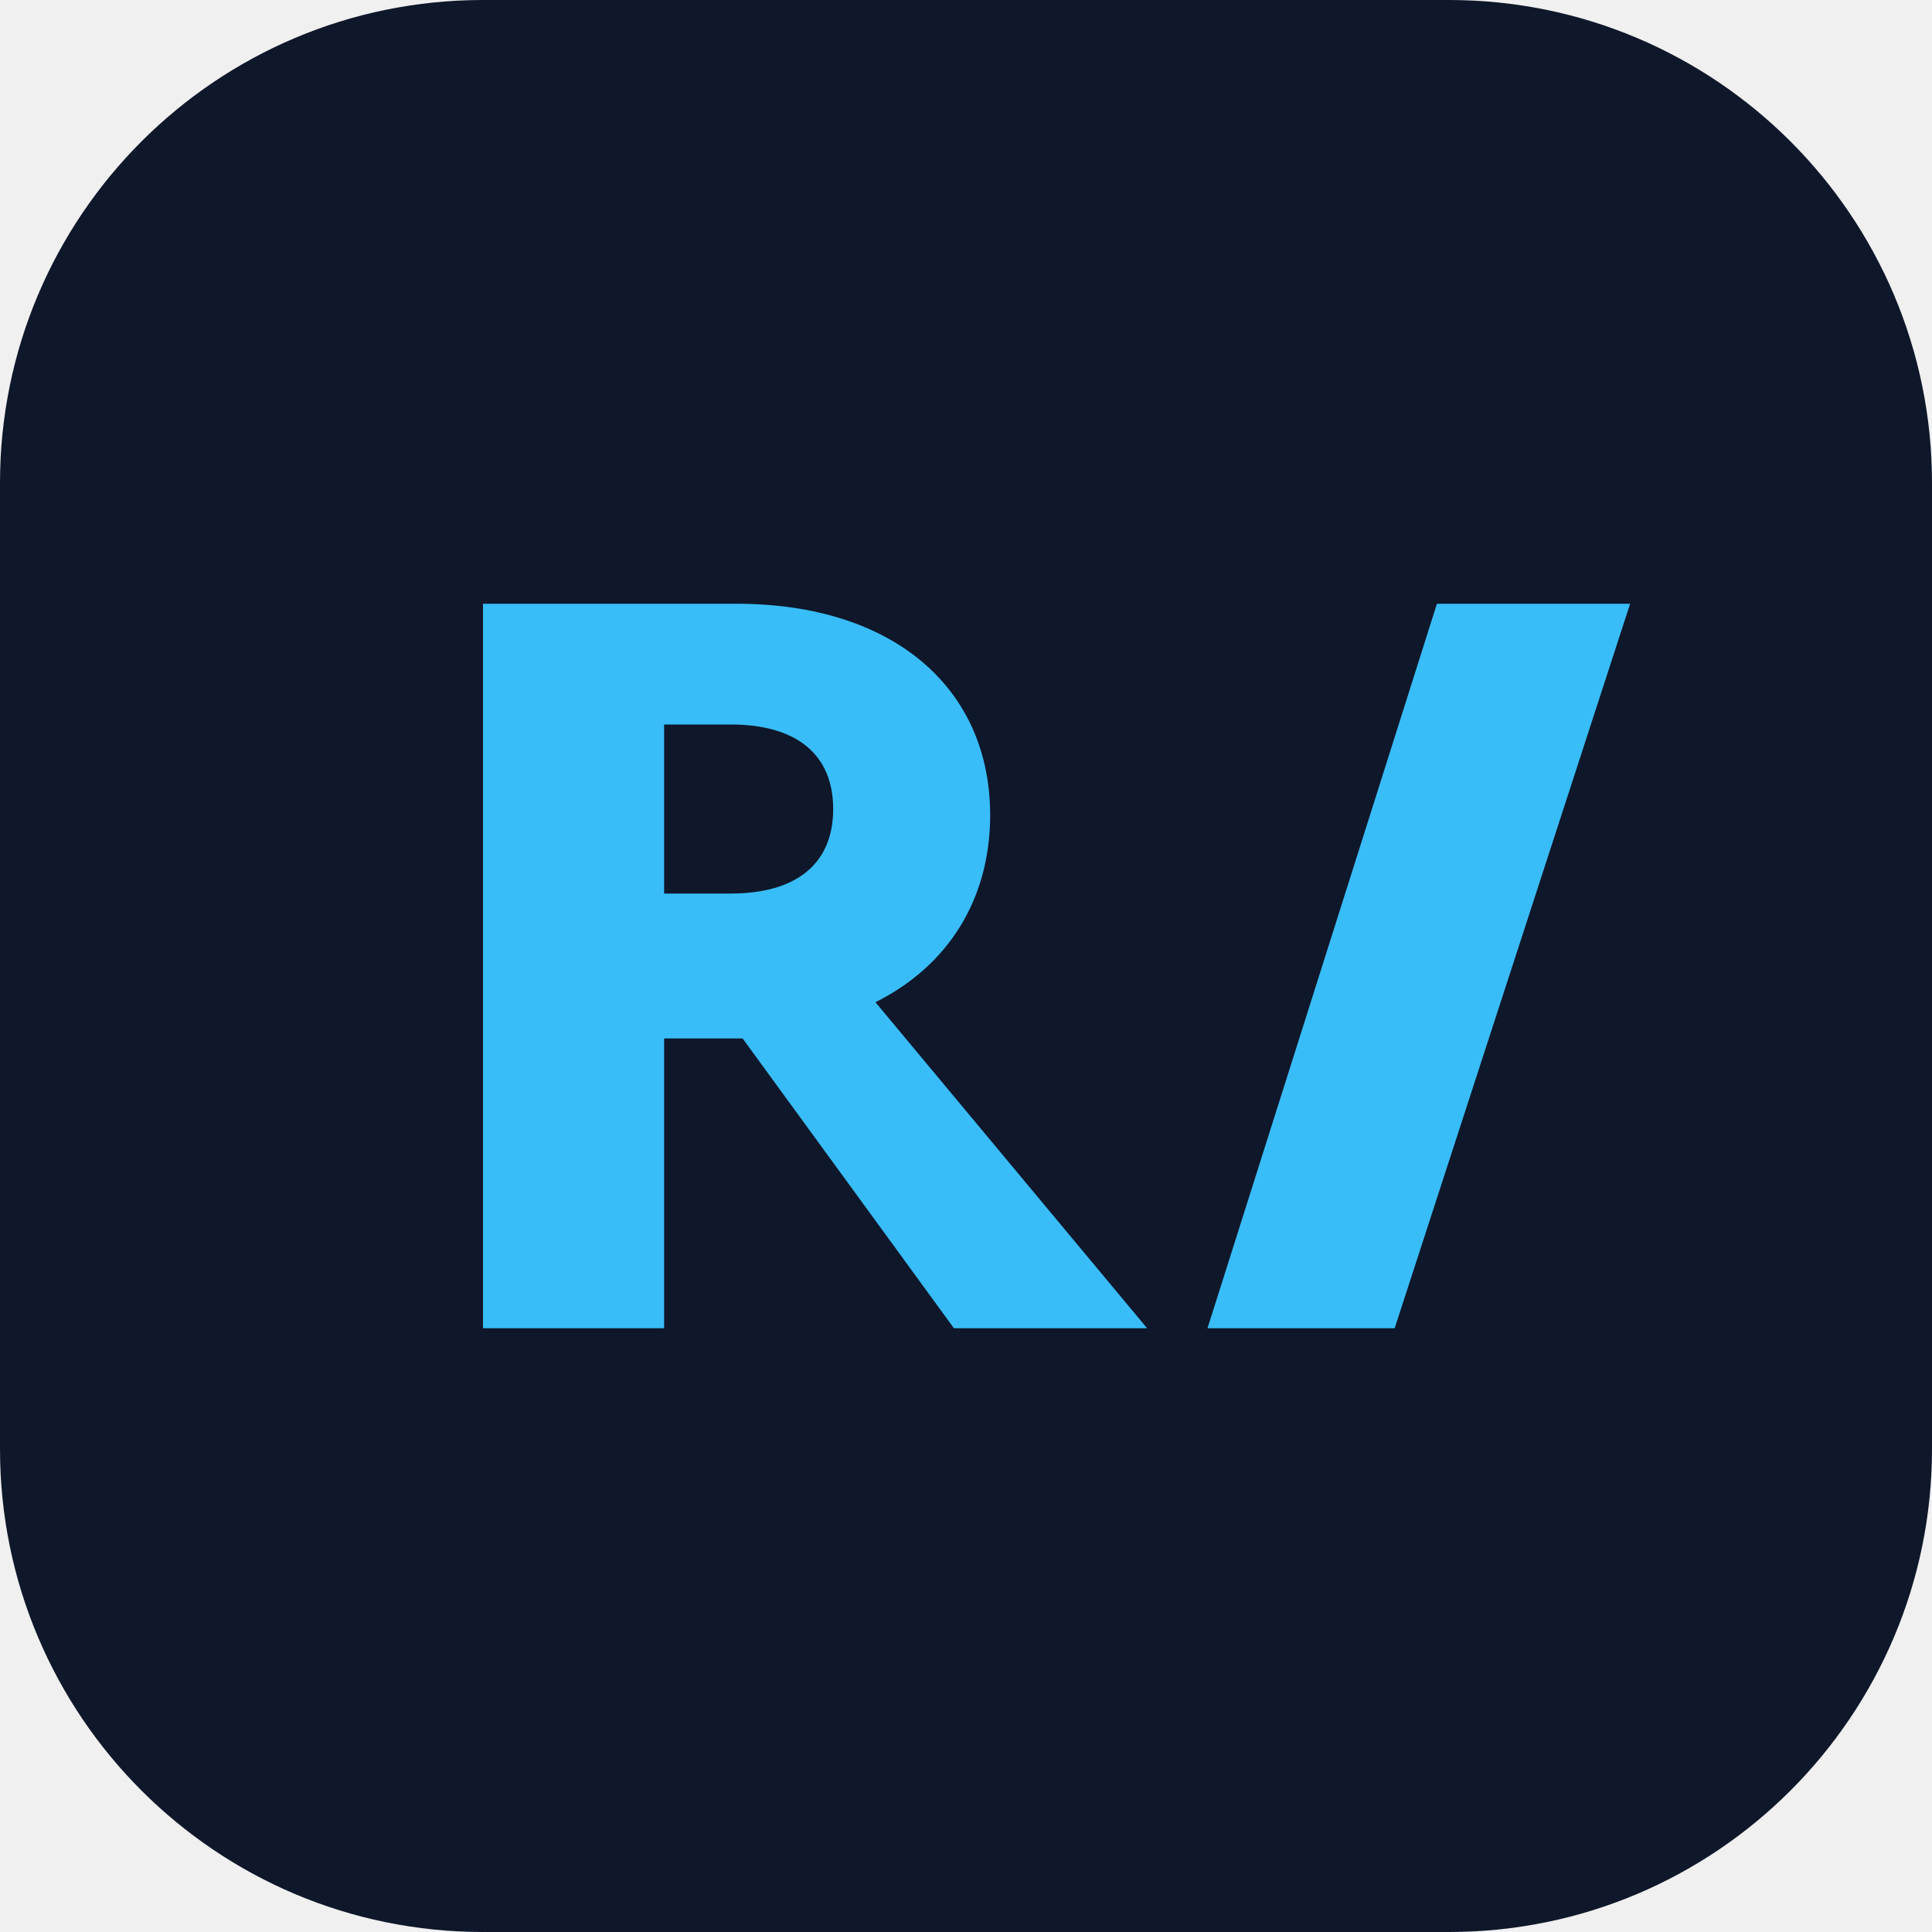
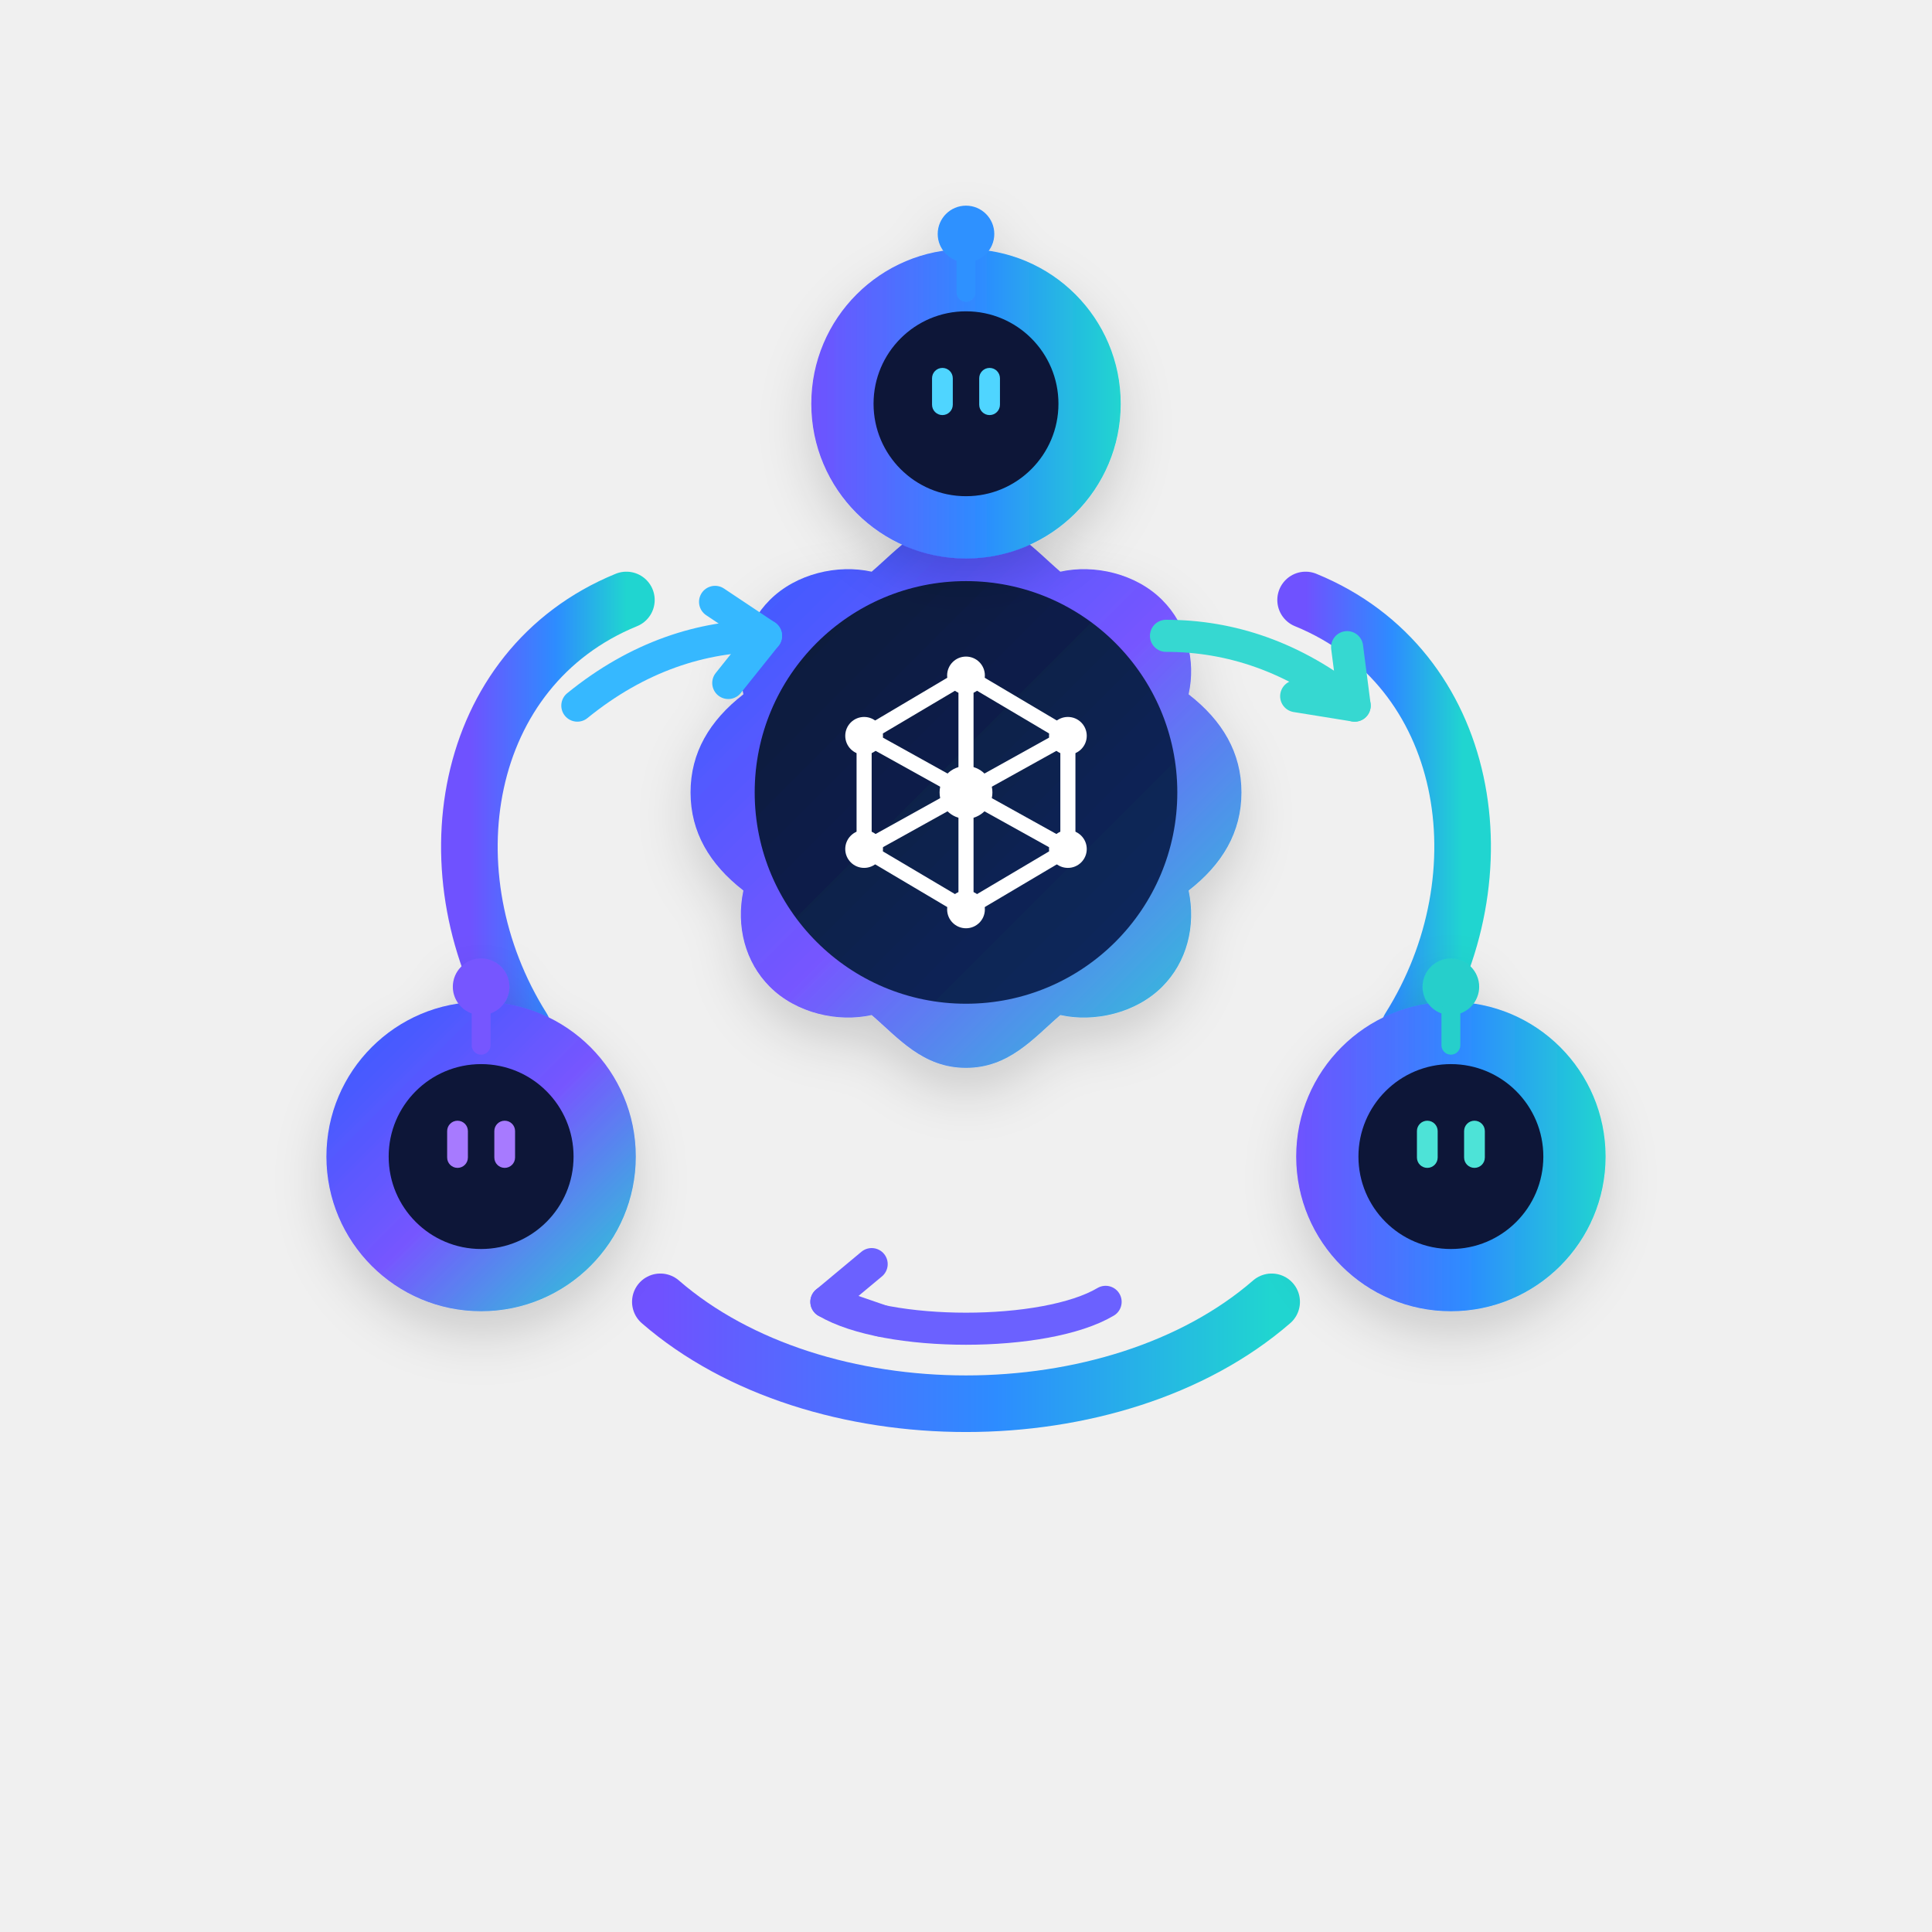
- <svg xmlns="http://www.w3.org/2000/svg" viewBox="0 0 32 32" fill="none">
-   <rect width="32" height="32" rx="8" fill="#0f172a" />
-   <path d="M8 22V10h4.2c2.6 0 4.2 1.4 4.2 3.5 0 1.4-.7 2.5-1.9 3.1L19 22h-3.2l-3.5-4.8H11V22H8zm3-7.2h1.1c1.1 0 1.7-.5 1.7-1.4s-.6-1.4-1.7-1.4H11v2.8zM20 22l3.8-12H27L23.1 22H20z" fill="#38bdf8" />
+ <svg xmlns="http://www.w3.org/2000/svg" viewBox="0 0 1024 1024" role="img" aria-labelledby="title desc">
+   <defs>
+     <linearGradient id="g1" x1="0%" y1="0%" x2="100%" y2="100%">
+       <stop offset="0%" stop-color="#315CFF" />
+       <stop offset="52%" stop-color="#7657FF" />
+       <stop offset="100%" stop-color="#23D6D2" />
+     </linearGradient>
+     <linearGradient id="g2" x1="0%" y1="0%" x2="100%" y2="0%">
+       <stop offset="0%" stop-color="#6F52FF" />
+       <stop offset="55%" stop-color="#2D8CFF" />
+       <stop offset="100%" stop-color="#20D5D0" />
+     </linearGradient>
+     <linearGradient id="g3" x1="0%" y1="0%" x2="100%" y2="100%">
+       <stop offset="0%" stop-color="#0B1738" />
+       <stop offset="100%" stop-color="#102A61" />
+     </linearGradient>
+     <filter id="shadow" x="-30%" y="-30%" width="160%" height="160%">
+       <feDropShadow dx="0" dy="12" stdDeviation="14" flood-opacity=".16" />
+     </filter>
+   </defs>
+   <g filter="url(#shadow)">
+     <path d="M512 275              C535 275 548 291 562 303              C580 299 602 304 616 318              C629 331 634 350 630 368              C648 382 658 399 658 420              C658 441 648 458 630 472              C634 491 629 510 616 523              C602 537 580 542 562 538              C548 550 535 566 512 566              C489 566 476 550 462 538              C444 542 422 537 408 523              C395 510 390 491 394 472              C376 458 366 441 366 420              C366 399 376 382 394 368              C390 350 395 331 408 318              C422 304 444 299 462 303              C476 291 489 275 512 275Z" fill="url(#g1)" />
+     <circle cx="512" cy="420" r="112" fill="url(#g3)" />
+     <g fill="none" stroke="#fff" stroke-width="8" stroke-linecap="round" stroke-linejoin="round">
+       <line x1="512" y1="420" x2="512" y2="358" />
+       <line x1="512" y1="420" x2="566" y2="390" />
+       <line x1="512" y1="420" x2="566" y2="450" />
+       <line x1="512" y1="420" x2="512" y2="482" />
+       <line x1="512" y1="420" x2="458" y2="450" />
+       <line x1="512" y1="420" x2="458" y2="390" />
+       <line x1="512" y1="358" x2="566" y2="390" />
+       <line x1="566" y1="390" x2="566" y2="450" />
+       <line x1="566" y1="450" x2="512" y2="482" />
+       <line x1="512" y1="482" x2="458" y2="450" />
+       <line x1="458" y1="450" x2="458" y2="390" />
+       <line x1="458" y1="390" x2="512" y2="358" />
+     </g>
+     <g fill="#fff">
+       <circle cx="512" cy="420" r="14" />
+       <circle cx="512" cy="358" r="10" />
+       <circle cx="566" cy="390" r="10" />
+       <circle cx="566" cy="450" r="10" />
+       <circle cx="512" cy="482" r="10" />
+       <circle cx="458" cy="450" r="10" />
+       <circle cx="458" cy="390" r="10" />
+     </g>
+   </g>
+   <path d="M332 318 C244 354 226 464 277 545" fill="none" stroke="url(#g2)" stroke-width="30" stroke-linecap="round" />
+   <path d="M692 318 C780 354 798 464 747 545" fill="none" stroke="url(#g2)" stroke-width="30" stroke-linecap="round" />
+   <path d="M350 690 C433 762 591 762 674 690" fill="none" stroke="url(#g2)" stroke-width="30" stroke-linecap="round" />
+   <path d="M306 374 C338 348 372 337 406 337" fill="none" stroke="#36B8FF" stroke-width="17" stroke-linecap="round" />
+   <path d="M406 337 l-27 -18 M406 337 l-20 25" fill="none" stroke="#36B8FF" stroke-width="17" stroke-linecap="round" stroke-linejoin="round" />
+   <path d="M618 337 C652 337 686 348 718 374" fill="none" stroke="#36D8D1" stroke-width="17" stroke-linecap="round" />
+   <path d="M718 374 l-4 -31 M718 374 l-31 -5" fill="none" stroke="#36D8D1" stroke-width="17" stroke-linecap="round" stroke-linejoin="round" />
+   <path d="M438 690 C470 709 554 709 586 690" fill="none" stroke="#6B61FF" stroke-width="17" stroke-linecap="round" />
+   <path d="M438 690 l24 -20 M438 690 l29 10" fill="none" stroke="#6B61FF" stroke-width="17" stroke-linecap="round" stroke-linejoin="round" />
+   <g filter="url(#shadow)">
+     <circle cx="512" cy="214" r="82" fill="url(#g2)" />
+     <circle cx="512" cy="214" r="49" fill="#0B1738" />
+     <rect x="494" y="195" width="11" height="25" rx="5.5" fill="#50D5FF" />
+     <rect x="519" y="195" width="11" height="25" rx="5.5" fill="#50D5FF" />
+     <circle cx="512" cy="124" r="15" fill="#2F91FF" />
+     <rect x="507" y="132" width="10" height="28" rx="5" fill="#2F91FF" />
+     <circle cx="255" cy="613" r="82" fill="url(#g1)" />
+     <circle cx="255" cy="613" r="49" fill="#0B1738" />
+     <rect x="237" y="594" width="11" height="25" rx="5.5" fill="#A77AFF" />
+     <rect x="262" y="594" width="11" height="25" rx="5.5" fill="#A77AFF" />
+     <circle cx="255" cy="523" r="15" fill="#7657FF" />
+     <rect x="250" y="531" width="10" height="28" rx="5" fill="#7657FF" />
+     <circle cx="769" cy="613" r="82" fill="url(#g2)" />
+     <circle cx="769" cy="613" r="49" fill="#0B1738" />
+     <rect x="751" y="594" width="11" height="25" rx="5.5" fill="#4EE3D7" />
+     <rect x="776" y="594" width="11" height="25" rx="5.5" fill="#4EE3D7" />
+     <circle cx="769" cy="523" r="15" fill="#25CFCB" />
+     <rect x="764" y="531" width="10" height="28" rx="5" fill="#25CFCB" />
+   </g>
</svg>
